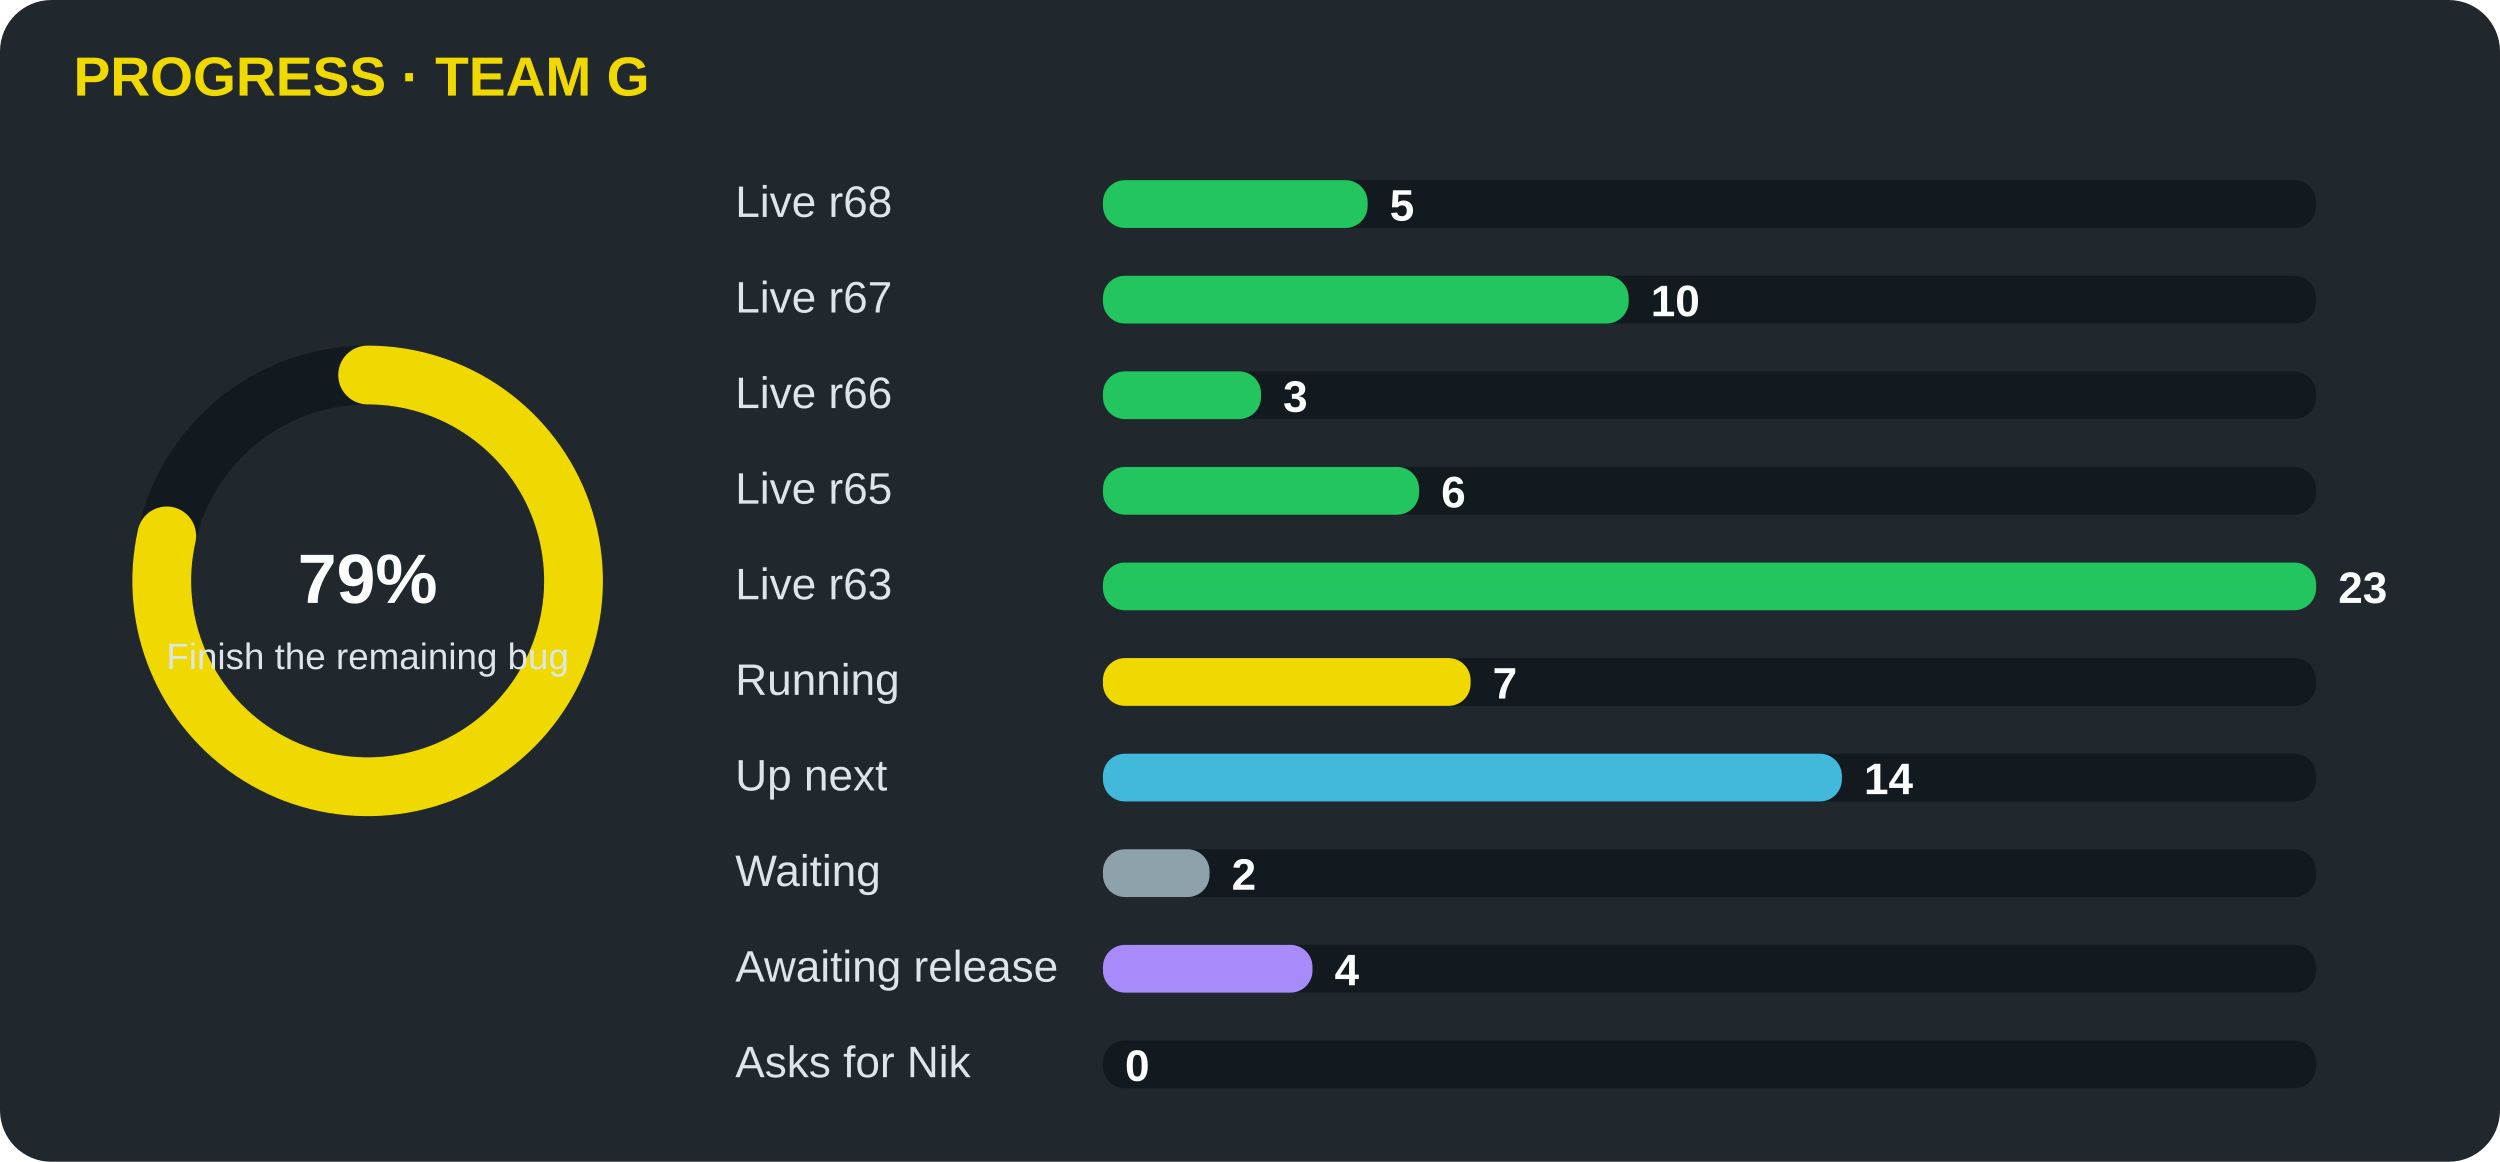
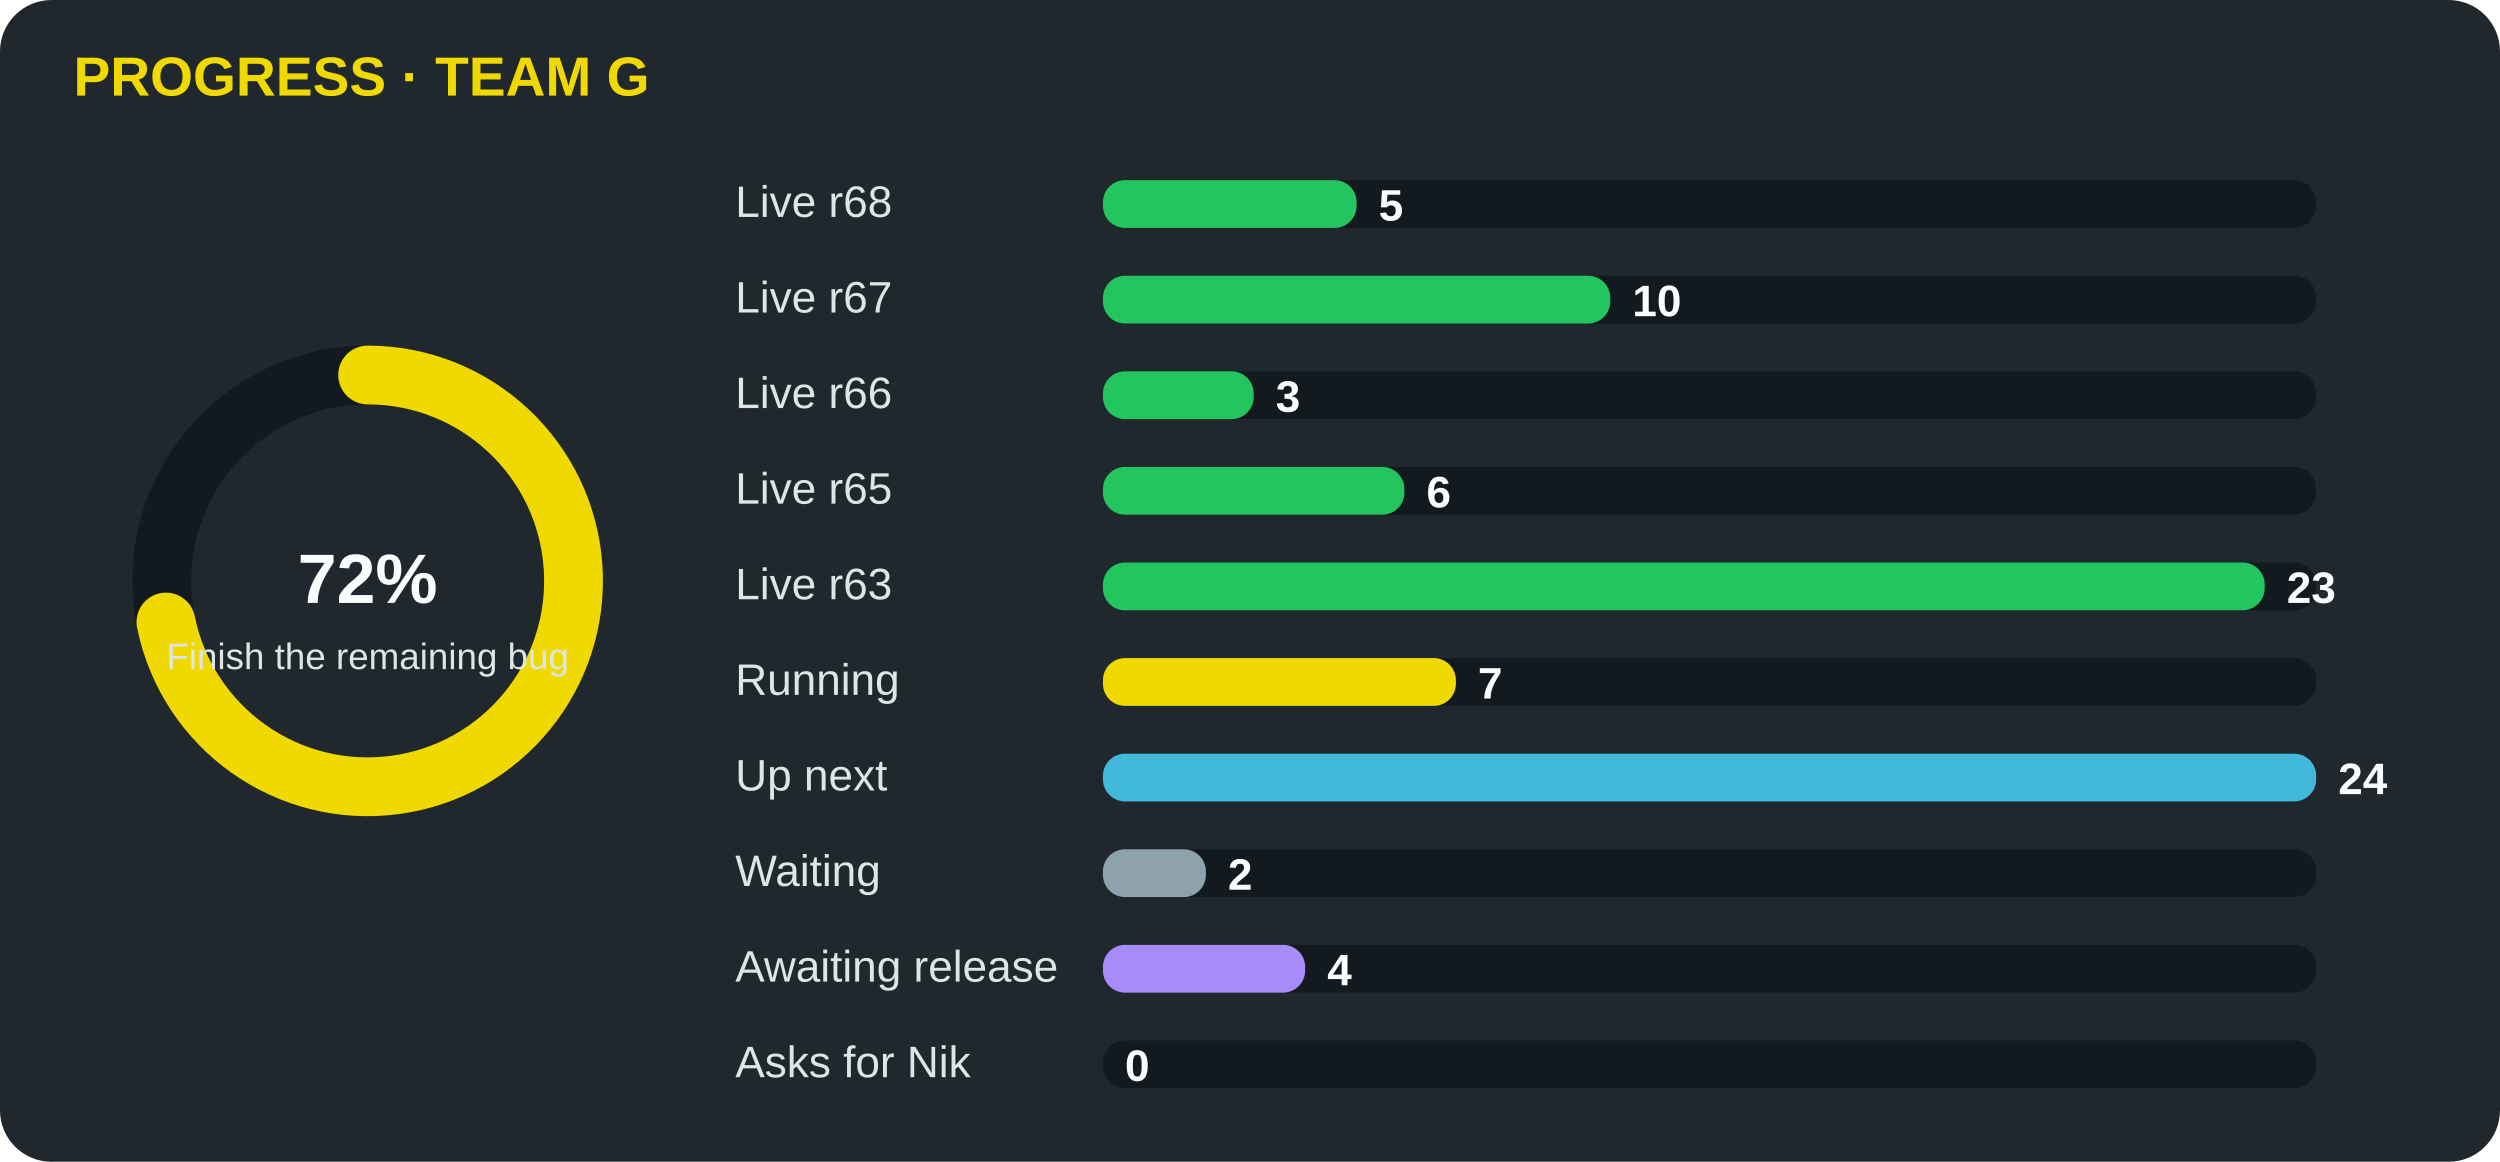
<svg xmlns="http://www.w3.org/2000/svg" viewBox="0 0 680 316" width="100%">
  <rect width="680" height="316" rx="14" fill="#20272d" />
  <g font-family="Arial,sans-serif" font-size="12" fill="#dce5e8">
    <text x="20" y="26" fill="#f0d900" font-size="15" font-weight="800">PROGRESS · TEAM G</text>
    <circle cx="100" cy="158" r="56" fill="none" stroke="#12191f" stroke-width="16" />
-     <path d="M100,102A56,56 0 1 1 45.35,145.77" fill="none" stroke="#f0d900" stroke-width="16" stroke-linecap="round" />
-     <text x="100" y="164" text-anchor="middle" fill="#fbfcfc" font-size="19" font-weight="800">79%</text>
+     <path d="M100,102A56,56 0 1 1 45.13,169.20" fill="none" stroke="#f0d900" stroke-width="16" stroke-linecap="round" />
+     <text x="100" y="164" text-anchor="middle" fill="#fbfcfc" font-size="19" font-weight="800">72%</text>
    <text x="100" y="182" text-anchor="middle" font-size="10">Finish the remaining bug</text>
  </g>
  <text x="200" y="59" font-family="Arial,sans-serif" font-size="12" fill="#dce5e8">Live r68</text>
  <rect x="300" y="49" width="330" height="13" rx="6" fill="#12191f" />
-   <rect x="300" y="49" width="72" height="13" rx="6" fill="#22c55e" />
-   <text x="378" y="60" font-family="Arial,sans-serif" font-size="12" font-weight="700" fill="#fbfcfc">5</text>
+   <rect x="300" y="49" width="69" height="13" rx="6" fill="#22c55e" />
+   <text x="375" y="60" font-family="Arial,sans-serif" font-size="12" font-weight="700" fill="#fbfcfc">5</text>
  <text x="200" y="85" font-family="Arial,sans-serif" font-size="12" fill="#dce5e8">Live r67</text>
  <rect x="300" y="75" width="330" height="13" rx="6" fill="#12191f" />
-   <rect x="300" y="75" width="143" height="13" rx="6" fill="#22c55e" />
-   <text x="449" y="86" font-family="Arial,sans-serif" font-size="12" font-weight="700" fill="#fbfcfc">10</text>
+   <rect x="300" y="75" width="138" height="13" rx="6" fill="#22c55e" />
+   <text x="444" y="86" font-family="Arial,sans-serif" font-size="12" font-weight="700" fill="#fbfcfc">10</text>
  <text x="200" y="111" font-family="Arial,sans-serif" font-size="12" fill="#dce5e8">Live r66</text>
  <rect x="300" y="101" width="330" height="13" rx="6" fill="#12191f" />
-   <rect x="300" y="101" width="43" height="13" rx="6" fill="#22c55e" />
-   <text x="349" y="112" font-family="Arial,sans-serif" font-size="12" font-weight="700" fill="#fbfcfc">3</text>
+   <rect x="300" y="101" width="41" height="13" rx="6" fill="#22c55e" />
+   <text x="347" y="112" font-family="Arial,sans-serif" font-size="12" font-weight="700" fill="#fbfcfc">3</text>
  <text x="200" y="137" font-family="Arial,sans-serif" font-size="12" fill="#dce5e8">Live r65</text>
  <rect x="300" y="127" width="330" height="13" rx="6" fill="#12191f" />
-   <rect x="300" y="127" width="86" height="13" rx="6" fill="#22c55e" />
-   <text x="392" y="138" font-family="Arial,sans-serif" font-size="12" font-weight="700" fill="#fbfcfc">6</text>
+   <rect x="300" y="127" width="82" height="13" rx="6" fill="#22c55e" />
+   <text x="388" y="138" font-family="Arial,sans-serif" font-size="12" font-weight="700" fill="#fbfcfc">6</text>
  <text x="200" y="163" font-family="Arial,sans-serif" font-size="12" fill="#dce5e8">Live r63</text>
  <rect x="300" y="153" width="330" height="13" rx="6" fill="#12191f" />
-   <rect x="300" y="153" width="330" height="13" rx="6" fill="#22c55e" />
-   <text x="636" y="164" font-family="Arial,sans-serif" font-size="12" font-weight="700" fill="#fbfcfc">23</text>
+   <rect x="300" y="153" width="316" height="13" rx="6" fill="#22c55e" />
+   <text x="622" y="164" font-family="Arial,sans-serif" font-size="12" font-weight="700" fill="#fbfcfc">23</text>
  <text x="200" y="189" font-family="Arial,sans-serif" font-size="12" fill="#dce5e8">Running</text>
  <rect x="300" y="179" width="330" height="13" rx="6" fill="#12191f" />
-   <rect x="300" y="179" width="100" height="13" rx="6" fill="#f0d900" />
-   <text x="406" y="190" font-family="Arial,sans-serif" font-size="12" font-weight="700" fill="#fbfcfc">7</text>
+   <rect x="300" y="179" width="96" height="13" rx="6" fill="#f0d900" />
+   <text x="402" y="190" font-family="Arial,sans-serif" font-size="12" font-weight="700" fill="#fbfcfc">7</text>
  <text x="200" y="215" font-family="Arial,sans-serif" font-size="12" fill="#dce5e8">Up next</text>
  <rect x="300" y="205" width="330" height="13" rx="6" fill="#12191f" />
-   <rect x="300" y="205" width="201" height="13" rx="6" fill="#42b9da" />
-   <text x="507" y="216" font-family="Arial,sans-serif" font-size="12" font-weight="700" fill="#fbfcfc">14</text>
+   <rect x="300" y="205" width="330" height="13" rx="6" fill="#42b9da" />
+   <text x="636" y="216" font-family="Arial,sans-serif" font-size="12" font-weight="700" fill="#fbfcfc">24</text>
  <text x="200" y="241" font-family="Arial,sans-serif" font-size="12" fill="#dce5e8">Waiting</text>
  <rect x="300" y="231" width="330" height="13" rx="6" fill="#12191f" />
-   <rect x="300" y="231" width="29" height="13" rx="6" fill="#8ea2ac" />
-   <text x="335" y="242" font-family="Arial,sans-serif" font-size="12" font-weight="700" fill="#fbfcfc">2</text>
+   <rect x="300" y="231" width="28" height="13" rx="6" fill="#8ea2ac" />
+   <text x="334" y="242" font-family="Arial,sans-serif" font-size="12" font-weight="700" fill="#fbfcfc">2</text>
  <text x="200" y="267" font-family="Arial,sans-serif" font-size="12" fill="#dce5e8">Awaiting release</text>
  <rect x="300" y="257" width="330" height="13" rx="6" fill="#12191f" />
-   <rect x="300" y="257" width="57" height="13" rx="6" fill="#a78bfa" />
-   <text x="363" y="268" font-family="Arial,sans-serif" font-size="12" font-weight="700" fill="#fbfcfc">4</text>
+   <rect x="300" y="257" width="55" height="13" rx="6" fill="#a78bfa" />
+   <text x="361" y="268" font-family="Arial,sans-serif" font-size="12" font-weight="700" fill="#fbfcfc">4</text>
  <text x="200" y="293" font-family="Arial,sans-serif" font-size="12" fill="#dce5e8">Asks for Nik</text>
  <rect x="300" y="283" width="330" height="13" rx="6" fill="#12191f" />
  <rect x="300" y="283" width="0" height="13" rx="6" fill="#f97316" />
  <text x="306" y="294" font-family="Arial,sans-serif" font-size="12" font-weight="700" fill="#fbfcfc">0</text>
</svg>
